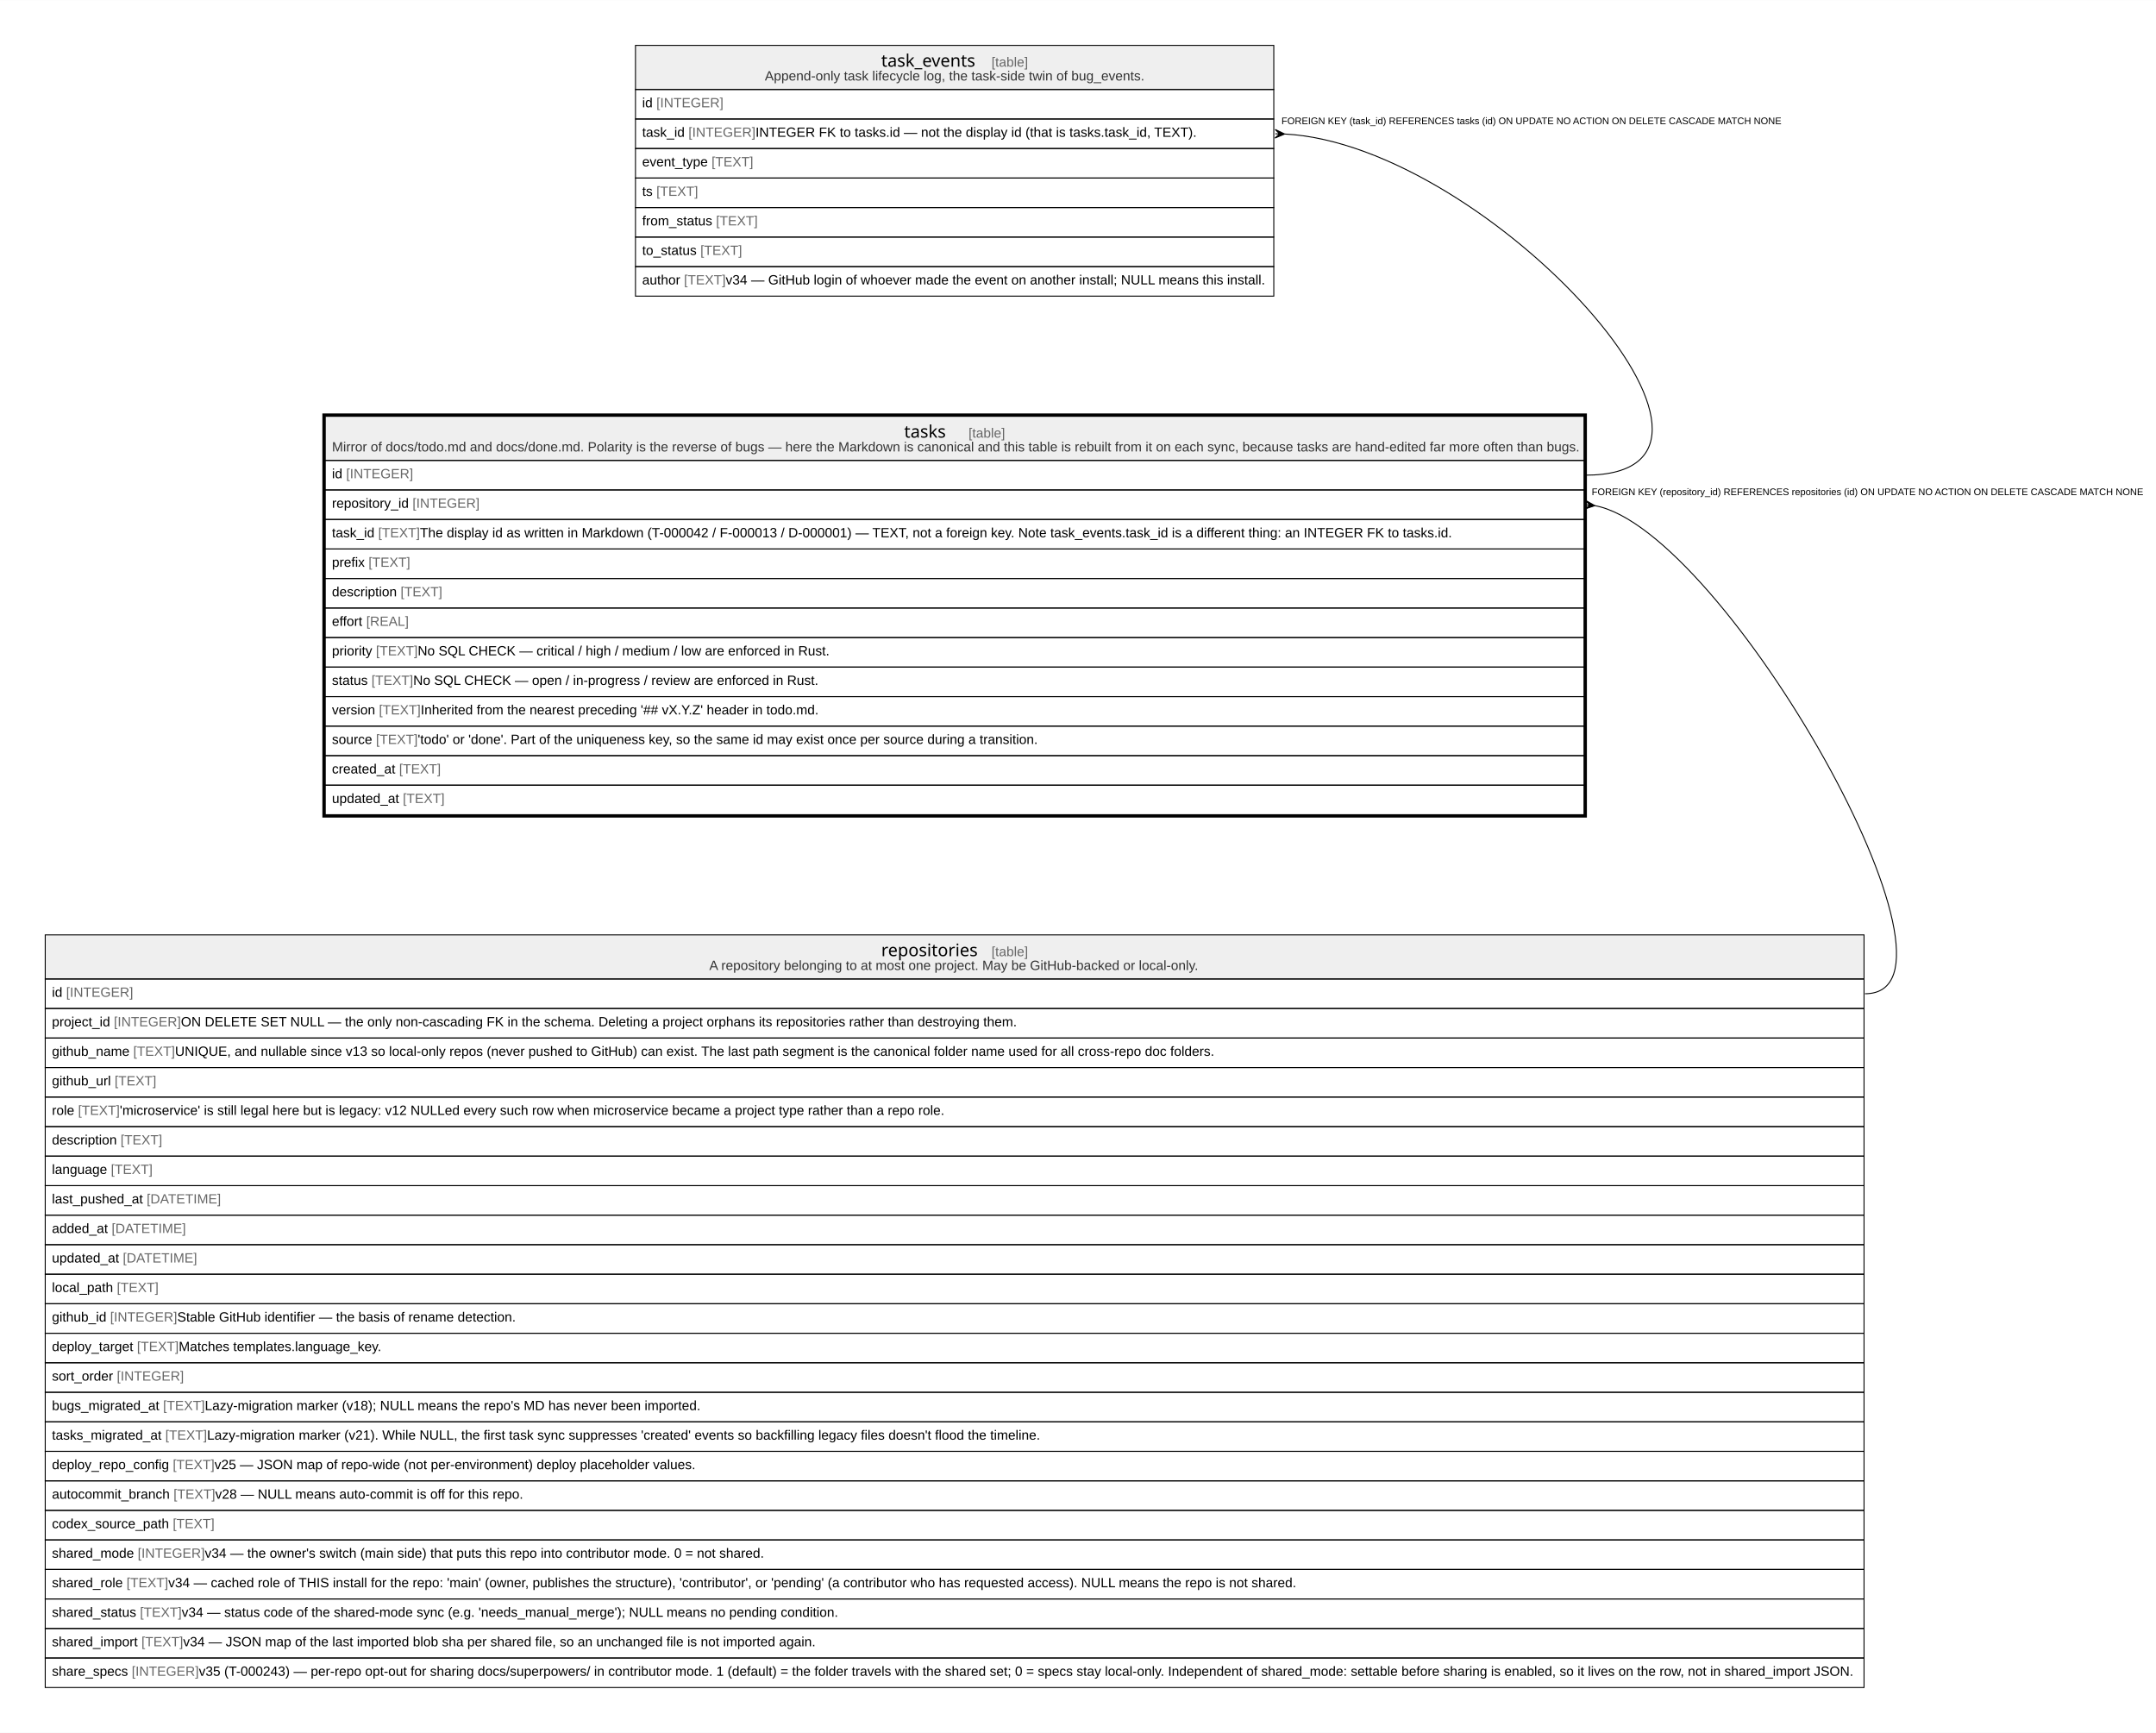
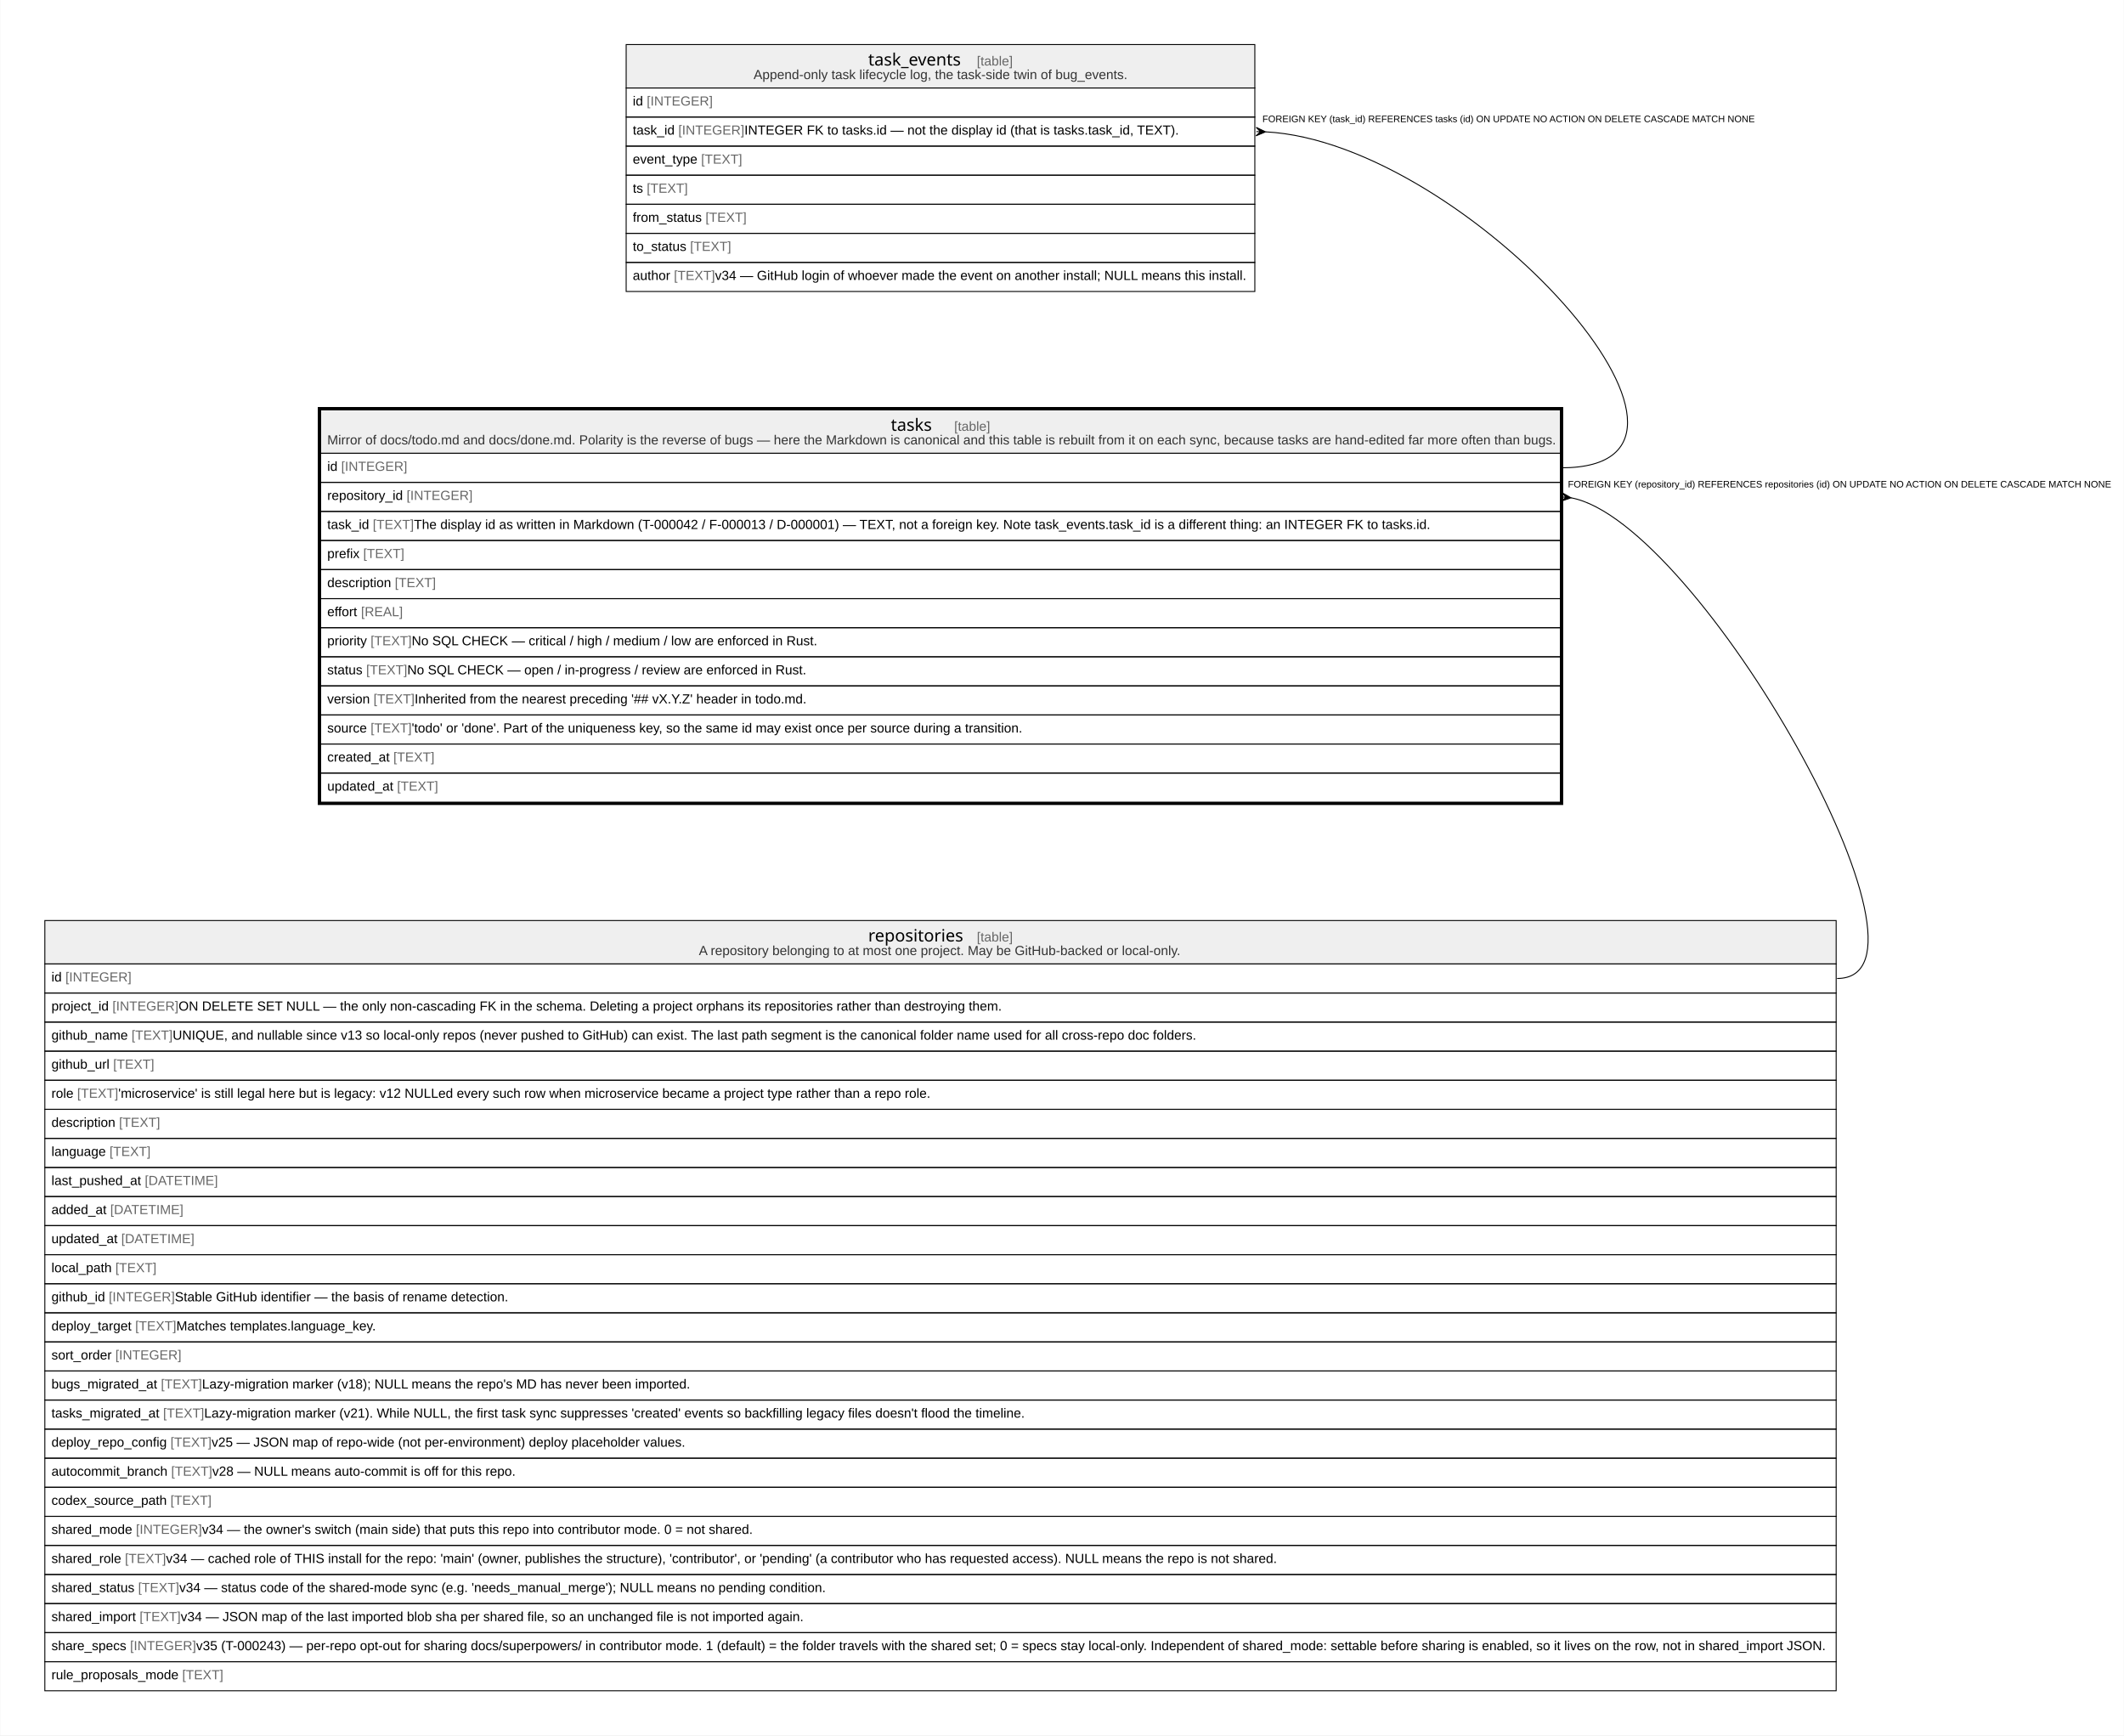
- <svg xmlns="http://www.w3.org/2000/svg" width="2250pt" height="1808pt" viewBox="0.00 0.00 2249.86 1807.60">
-   <g id="graph0" class="graph" transform="scale(1 1) rotate(0) translate(4 1803.6)">
-     <polygon fill="white" stroke="none" points="-4,4 -4,-1803.6 2245.86,-1803.6 2245.86,4 -4,4" />
+ <svg xmlns="http://www.w3.org/2000/svg" width="2250pt" height="1838pt" viewBox="0.00 0.00 2249.86 1838.40">
+   <g id="graph0" class="graph" transform="scale(1 1) rotate(0) translate(4 1834.4)">
+     <polygon fill="white" stroke="none" points="-4,4 -4,-1834.4 2245.86,-1834.4 2245.86,4 -4,4" />
    <g id="node1" class="node">
-       <polygon fill="#efefef" stroke="none" points="335.41,-1323.4 335.41,-1369.4 1648.98,-1369.4 1648.98,-1323.4 335.41,-1323.4" />
-       <polygon fill="none" stroke="black" points="335.41,-1323.4 335.41,-1369.4 1648.98,-1369.4 1648.98,-1323.4 335.41,-1323.4" />
-       <text text-anchor="start" x="939.57" y="-1347.2" font-family="Arial Bold" font-size="18.00">tasks</text>
-       <text text-anchor="start" x="975.57" y="-1347.2" font-family="Arial" font-size="14.00">    </text>
-       <text text-anchor="start" x="1006.69" y="-1347.2" font-family="Arial" font-size="14.00" fill="#666666">[table]</text>
-       <text text-anchor="start" x="342.41" y="-1332.8" font-family="Arial" font-size="14.00" fill="#333333">Mirror of docs/todo.md and docs/done.md. Polarity is the reverse of bugs — here the Markdown is canonical and this table is rebuilt from it on each sync, because tasks are hand-edited far more often than bugs.</text>
+       <polygon fill="#efefef" stroke="none" points="335.41,-1354.2 335.41,-1400.2 1648.98,-1400.2 1648.98,-1354.2 335.41,-1354.2" />
+       <polygon fill="none" stroke="black" points="335.41,-1354.2 335.41,-1400.2 1648.98,-1400.2 1648.98,-1354.2 335.41,-1354.2" />
+       <text text-anchor="start" x="939.57" y="-1378" font-family="Arial Bold" font-size="18.00">tasks</text>
+       <text text-anchor="start" x="975.57" y="-1378" font-family="Arial" font-size="14.00">    </text>
+       <text text-anchor="start" x="1006.69" y="-1378" font-family="Arial" font-size="14.00" fill="#666666">[table]</text>
+       <text text-anchor="start" x="342.41" y="-1363.6" font-family="Arial" font-size="14.00" fill="#333333">Mirror of docs/todo.md and docs/done.md. Polarity is the reverse of bugs — here the Markdown is canonical and this table is rebuilt from it on each sync, because tasks are hand-edited far more often than bugs.</text>
+       <polygon fill="none" stroke="black" points="335.41,-1323.4 335.41,-1354.2 1648.98,-1354.2 1648.98,-1323.4 335.41,-1323.4" />
+       <text text-anchor="start" x="342.41" y="-1335.6" font-family="Arial" font-size="14.00">id </text>
+       <text text-anchor="start" x="357.2" y="-1335.6" font-family="Arial" font-size="14.00" fill="#666666">[INTEGER]</text>
      <polygon fill="none" stroke="black" points="335.41,-1292.6 335.41,-1323.4 1648.98,-1323.4 1648.98,-1292.6 335.41,-1292.6" />
-       <text text-anchor="start" x="342.41" y="-1304.8" font-family="Arial" font-size="14.00">id </text>
-       <text text-anchor="start" x="357.2" y="-1304.8" font-family="Arial" font-size="14.00" fill="#666666">[INTEGER]</text>
+       <text text-anchor="start" x="342.41" y="-1304.8" font-family="Arial" font-size="14.00">repository_id </text>
+       <text text-anchor="start" x="426.45" y="-1304.8" font-family="Arial" font-size="14.00" fill="#666666">[INTEGER]</text>
      <polygon fill="none" stroke="black" points="335.41,-1261.8 335.41,-1292.6 1648.98,-1292.6 1648.98,-1261.8 335.41,-1261.8" />
-       <text text-anchor="start" x="342.41" y="-1274" font-family="Arial" font-size="14.00">repository_id </text>
-       <text text-anchor="start" x="426.45" y="-1274" font-family="Arial" font-size="14.00" fill="#666666">[INTEGER]</text>
+       <text text-anchor="start" x="342.41" y="-1274" font-family="Arial" font-size="14.00">task_id </text>
+       <text text-anchor="start" x="390.66" y="-1274" font-family="Arial" font-size="14.00" fill="#666666">[TEXT]</text>
+       <text text-anchor="start" x="434.22" y="-1274" font-family="Arial" font-size="14.00"> The display id as written in Markdown (T-000042 / F-000013 / D-000001) — TEXT, not a foreign key. Note task_events.task_id is a different thing: an INTEGER FK to tasks.id.</text>
      <polygon fill="none" stroke="black" points="335.41,-1231 335.41,-1261.8 1648.98,-1261.8 1648.98,-1231 335.41,-1231" />
-       <text text-anchor="start" x="342.41" y="-1243.2" font-family="Arial" font-size="14.00">task_id </text>
-       <text text-anchor="start" x="390.66" y="-1243.2" font-family="Arial" font-size="14.00" fill="#666666">[TEXT]</text>
-       <text text-anchor="start" x="434.22" y="-1243.2" font-family="Arial" font-size="14.00"> The display id as written in Markdown (T-000042 / F-000013 / D-000001) — TEXT, not a foreign key. Note task_events.task_id is a different thing: an INTEGER FK to tasks.id.</text>
+       <text text-anchor="start" x="342.41" y="-1243.2" font-family="Arial" font-size="14.00">prefix </text>
+       <text text-anchor="start" x="380.53" y="-1243.2" font-family="Arial" font-size="14.00" fill="#666666">[TEXT]</text>
      <polygon fill="none" stroke="black" points="335.41,-1200.2 335.41,-1231 1648.98,-1231 1648.98,-1200.2 335.41,-1200.2" />
-       <text text-anchor="start" x="342.41" y="-1212.4" font-family="Arial" font-size="14.00">prefix </text>
-       <text text-anchor="start" x="380.53" y="-1212.4" font-family="Arial" font-size="14.00" fill="#666666">[TEXT]</text>
+       <text text-anchor="start" x="342.41" y="-1212.4" font-family="Arial" font-size="14.00">description </text>
+       <text text-anchor="start" x="414" y="-1212.4" font-family="Arial" font-size="14.00" fill="#666666">[TEXT]</text>
      <polygon fill="none" stroke="black" points="335.41,-1169.4 335.41,-1200.2 1648.98,-1200.2 1648.98,-1169.4 335.41,-1169.4" />
-       <text text-anchor="start" x="342.41" y="-1181.6" font-family="Arial" font-size="14.00">description </text>
-       <text text-anchor="start" x="414" y="-1181.6" font-family="Arial" font-size="14.00" fill="#666666">[TEXT]</text>
+       <text text-anchor="start" x="342.41" y="-1181.6" font-family="Arial" font-size="14.00">effort </text>
+       <text text-anchor="start" x="378.2" y="-1181.6" font-family="Arial" font-size="14.00" fill="#666666">[REAL]</text>
      <polygon fill="none" stroke="black" points="335.41,-1138.6 335.41,-1169.4 1648.98,-1169.4 1648.98,-1138.6 335.41,-1138.6" />
-       <text text-anchor="start" x="342.41" y="-1150.8" font-family="Arial" font-size="14.00">effort </text>
-       <text text-anchor="start" x="378.2" y="-1150.8" font-family="Arial" font-size="14.00" fill="#666666">[REAL]</text>
+       <text text-anchor="start" x="342.41" y="-1150.8" font-family="Arial" font-size="14.00">priority </text>
+       <text text-anchor="start" x="388.31" y="-1150.8" font-family="Arial" font-size="14.00" fill="#666666">[TEXT]</text>
+       <text text-anchor="start" x="431.86" y="-1150.8" font-family="Arial" font-size="14.00"> No SQL CHECK — critical / high / medium / low are enforced in Rust.</text>
      <polygon fill="none" stroke="black" points="335.41,-1107.8 335.41,-1138.6 1648.98,-1138.6 1648.98,-1107.8 335.41,-1107.8" />
-       <text text-anchor="start" x="342.41" y="-1120" font-family="Arial" font-size="14.00">priority </text>
-       <text text-anchor="start" x="388.31" y="-1120" font-family="Arial" font-size="14.00" fill="#666666">[TEXT]</text>
-       <text text-anchor="start" x="431.86" y="-1120" font-family="Arial" font-size="14.00"> No SQL CHECK — critical / high / medium / low are enforced in Rust.</text>
+       <text text-anchor="start" x="342.41" y="-1120" font-family="Arial" font-size="14.00">status </text>
+       <text text-anchor="start" x="383.65" y="-1120" font-family="Arial" font-size="14.00" fill="#666666">[TEXT]</text>
+       <text text-anchor="start" x="427.21" y="-1120" font-family="Arial" font-size="14.00"> No SQL CHECK — open / in-progress / review are enforced in Rust.</text>
      <polygon fill="none" stroke="black" points="335.41,-1077 335.41,-1107.8 1648.98,-1107.8 1648.98,-1077 335.41,-1077" />
-       <text text-anchor="start" x="342.41" y="-1089.2" font-family="Arial" font-size="14.00">status </text>
-       <text text-anchor="start" x="383.65" y="-1089.2" font-family="Arial" font-size="14.00" fill="#666666">[TEXT]</text>
-       <text text-anchor="start" x="427.21" y="-1089.2" font-family="Arial" font-size="14.00"> No SQL CHECK — open / in-progress / review are enforced in Rust.</text>
+       <text text-anchor="start" x="342.41" y="-1089.2" font-family="Arial" font-size="14.00">version </text>
+       <text text-anchor="start" x="391.43" y="-1089.2" font-family="Arial" font-size="14.00" fill="#666666">[TEXT]</text>
+       <text text-anchor="start" x="434.99" y="-1089.2" font-family="Arial" font-size="14.00"> Inherited from the nearest preceding '## vX.Y.Z' header in todo.md.</text>
      <polygon fill="none" stroke="black" points="335.41,-1046.2 335.41,-1077 1648.98,-1077 1648.98,-1046.2 335.41,-1046.2" />
-       <text text-anchor="start" x="342.41" y="-1058.4" font-family="Arial" font-size="14.00">version </text>
-       <text text-anchor="start" x="391.43" y="-1058.4" font-family="Arial" font-size="14.00" fill="#666666">[TEXT]</text>
-       <text text-anchor="start" x="434.99" y="-1058.4" font-family="Arial" font-size="14.00"> Inherited from the nearest preceding '## vX.Y.Z' header in todo.md.</text>
+       <text text-anchor="start" x="342.41" y="-1058.4" font-family="Arial" font-size="14.00">source </text>
+       <text text-anchor="start" x="388.32" y="-1058.4" font-family="Arial" font-size="14.00" fill="#666666">[TEXT]</text>
+       <text text-anchor="start" x="431.88" y="-1058.4" font-family="Arial" font-size="14.00"> 'todo' or 'done'. Part of the uniqueness key, so the same id may exist once per source during a transition.</text>
      <polygon fill="none" stroke="black" points="335.41,-1015.4 335.41,-1046.2 1648.98,-1046.2 1648.98,-1015.4 335.41,-1015.4" />
-       <text text-anchor="start" x="342.41" y="-1027.6" font-family="Arial" font-size="14.00">source </text>
-       <text text-anchor="start" x="388.32" y="-1027.6" font-family="Arial" font-size="14.00" fill="#666666">[TEXT]</text>
-       <text text-anchor="start" x="431.88" y="-1027.6" font-family="Arial" font-size="14.00"> 'todo' or 'done'. Part of the uniqueness key, so the same id may exist once per source during a transition.</text>
+       <text text-anchor="start" x="342.41" y="-1027.6" font-family="Arial" font-size="14.00">created_at </text>
+       <text text-anchor="start" x="412.46" y="-1027.6" font-family="Arial" font-size="14.00" fill="#666666">[TEXT]</text>
      <polygon fill="none" stroke="black" points="335.41,-984.6 335.41,-1015.4 1648.98,-1015.4 1648.98,-984.6 335.41,-984.6" />
-       <text text-anchor="start" x="342.41" y="-996.8" font-family="Arial" font-size="14.00">created_at </text>
-       <text text-anchor="start" x="412.46" y="-996.8" font-family="Arial" font-size="14.00" fill="#666666">[TEXT]</text>
-       <polygon fill="none" stroke="black" points="335.41,-953.8 335.41,-984.6 1648.98,-984.6 1648.98,-953.8 335.41,-953.8" />
-       <text text-anchor="start" x="342.41" y="-966" font-family="Arial" font-size="14.00">updated_at </text>
-       <text text-anchor="start" x="416.37" y="-966" font-family="Arial" font-size="14.00" fill="#666666">[TEXT]</text>
-       <polygon fill="none" stroke="black" stroke-width="3" points="333.91,-952.3 333.91,-1370.9 1650.48,-1370.9 1650.48,-952.3 333.91,-952.3" />
+       <text text-anchor="start" x="342.41" y="-996.8" font-family="Arial" font-size="14.00">updated_at </text>
+       <text text-anchor="start" x="416.37" y="-996.8" font-family="Arial" font-size="14.00" fill="#666666">[TEXT]</text>
+       <polygon fill="none" stroke="black" stroke-width="3" points="333.91,-983.1 333.91,-1401.7 1650.48,-1401.7 1650.48,-983.1 333.91,-983.1" />
    </g>
    <g id="node3" class="node">
-       <polygon fill="#efefef" stroke="none" points="43.2,-782.4 43.2,-828.4 1941.19,-828.4 1941.19,-782.4 43.2,-782.4" />
-       <polygon fill="none" stroke="black" points="43.2,-782.4 43.2,-828.4 1941.19,-828.4 1941.19,-782.4 43.2,-782.4" />
-       <text text-anchor="start" x="915.58" y="-806.2" font-family="Arial Bold" font-size="18.00">repositories</text>
-       <text text-anchor="start" x="999.56" y="-806.2" font-family="Arial" font-size="14.00">    </text>
-       <text text-anchor="start" x="1030.68" y="-806.2" font-family="Arial" font-size="14.00" fill="#666666">[table]</text>
-       <text text-anchor="start" x="736.18" y="-791.8" font-family="Arial" font-size="14.00" fill="#333333">A repository belonging to at most one project. May be GitHub-backed or local-only.</text>
+       <polygon fill="#efefef" stroke="none" points="43.2,-813.2 43.2,-859.2 1941.19,-859.2 1941.19,-813.2 43.2,-813.2" />
+       <polygon fill="none" stroke="black" points="43.2,-813.2 43.2,-859.2 1941.19,-859.2 1941.19,-813.2 43.2,-813.2" />
+       <text text-anchor="start" x="915.58" y="-837" font-family="Arial Bold" font-size="18.00">repositories</text>
+       <text text-anchor="start" x="999.56" y="-837" font-family="Arial" font-size="14.00">    </text>
+       <text text-anchor="start" x="1030.68" y="-837" font-family="Arial" font-size="14.00" fill="#666666">[table]</text>
+       <text text-anchor="start" x="736.18" y="-822.6" font-family="Arial" font-size="14.00" fill="#333333">A repository belonging to at most one project. May be GitHub-backed or local-only.</text>
+       <polygon fill="none" stroke="black" points="43.2,-782.4 43.2,-813.2 1941.19,-813.2 1941.19,-782.4 43.2,-782.4" />
+       <text text-anchor="start" x="50.2" y="-794.6" font-family="Arial" font-size="14.00">id </text>
+       <text text-anchor="start" x="64.99" y="-794.6" font-family="Arial" font-size="14.00" fill="#666666">[INTEGER]</text>
      <polygon fill="none" stroke="black" points="43.2,-751.6 43.2,-782.4 1941.19,-782.4 1941.19,-751.6 43.2,-751.6" />
-       <text text-anchor="start" x="50.2" y="-763.8" font-family="Arial" font-size="14.00">id </text>
-       <text text-anchor="start" x="64.99" y="-763.8" font-family="Arial" font-size="14.00" fill="#666666">[INTEGER]</text>
+       <text text-anchor="start" x="50.2" y="-763.8" font-family="Arial" font-size="14.00">project_id </text>
+       <text text-anchor="start" x="114.79" y="-763.8" font-family="Arial" font-size="14.00" fill="#666666">[INTEGER]</text>
+       <text text-anchor="start" x="184.8" y="-763.8" font-family="Arial" font-size="14.00"> ON DELETE SET NULL — the only non-cascading FK in the schema. Deleting a project orphans its repositories rather than destroying them.</text>
      <polygon fill="none" stroke="black" points="43.2,-720.8 43.2,-751.6 1941.19,-751.6 1941.19,-720.8 43.2,-720.8" />
-       <text text-anchor="start" x="50.2" y="-733" font-family="Arial" font-size="14.00">project_id </text>
-       <text text-anchor="start" x="114.79" y="-733" font-family="Arial" font-size="14.00" fill="#666666">[INTEGER]</text>
-       <text text-anchor="start" x="184.8" y="-733" font-family="Arial" font-size="14.00"> ON DELETE SET NULL — the only non-cascading FK in the schema. Deleting a project orphans its repositories rather than destroying them.</text>
+       <text text-anchor="start" x="50.2" y="-733" font-family="Arial" font-size="14.00">github_name </text>
+       <text text-anchor="start" x="135.04" y="-733" font-family="Arial" font-size="14.00" fill="#666666">[TEXT]</text>
+       <text text-anchor="start" x="178.6" y="-733" font-family="Arial" font-size="14.00"> UNIQUE, and nullable since v13 so local-only repos (never pushed to GitHub) can exist. The last path segment is the canonical folder name used for all cross-repo doc folders.</text>
      <polygon fill="none" stroke="black" points="43.2,-690 43.2,-720.8 1941.19,-720.8 1941.19,-690 43.2,-690" />
-       <text text-anchor="start" x="50.2" y="-702.2" font-family="Arial" font-size="14.00">github_name </text>
-       <text text-anchor="start" x="135.04" y="-702.2" font-family="Arial" font-size="14.00" fill="#666666">[TEXT]</text>
-       <text text-anchor="start" x="178.6" y="-702.2" font-family="Arial" font-size="14.00"> UNIQUE, and nullable since v13 so local-only repos (never pushed to GitHub) can exist. The last path segment is the canonical folder name used for all cross-repo doc folders.</text>
+       <text text-anchor="start" x="50.2" y="-702.2" font-family="Arial" font-size="14.00">github_url </text>
+       <text text-anchor="start" x="115.58" y="-702.2" font-family="Arial" font-size="14.00" fill="#666666">[TEXT]</text>
      <polygon fill="none" stroke="black" points="43.2,-659.2 43.2,-690 1941.19,-690 1941.19,-659.2 43.2,-659.2" />
-       <text text-anchor="start" x="50.2" y="-671.4" font-family="Arial" font-size="14.00">github_url </text>
-       <text text-anchor="start" x="115.58" y="-671.4" font-family="Arial" font-size="14.00" fill="#666666">[TEXT]</text>
+       <text text-anchor="start" x="50.2" y="-671.4" font-family="Arial" font-size="14.00">role </text>
+       <text text-anchor="start" x="77.43" y="-671.4" font-family="Arial" font-size="14.00" fill="#666666">[TEXT]</text>
+       <text text-anchor="start" x="120.99" y="-671.4" font-family="Arial" font-size="14.00"> 'microservice' is still legal here but is legacy: v12 NULLed every such row when microservice became a project type rather than a repo role.</text>
      <polygon fill="none" stroke="black" points="43.2,-628.4 43.2,-659.2 1941.19,-659.2 1941.19,-628.4 43.2,-628.4" />
-       <text text-anchor="start" x="50.2" y="-640.6" font-family="Arial" font-size="14.00">role </text>
-       <text text-anchor="start" x="77.43" y="-640.6" font-family="Arial" font-size="14.00" fill="#666666">[TEXT]</text>
-       <text text-anchor="start" x="120.99" y="-640.6" font-family="Arial" font-size="14.00"> 'microservice' is still legal here but is legacy: v12 NULLed every such row when microservice became a project type rather than a repo role.</text>
+       <text text-anchor="start" x="50.2" y="-640.6" font-family="Arial" font-size="14.00">description </text>
+       <text text-anchor="start" x="121.79" y="-640.6" font-family="Arial" font-size="14.00" fill="#666666">[TEXT]</text>
      <polygon fill="none" stroke="black" points="43.2,-597.6 43.2,-628.4 1941.19,-628.4 1941.19,-597.6 43.2,-597.6" />
-       <text text-anchor="start" x="50.2" y="-609.8" font-family="Arial" font-size="14.00">description </text>
-       <text text-anchor="start" x="121.79" y="-609.8" font-family="Arial" font-size="14.00" fill="#666666">[TEXT]</text>
+       <text text-anchor="start" x="50.2" y="-609.8" font-family="Arial" font-size="14.00">language </text>
+       <text text-anchor="start" x="111.7" y="-609.8" font-family="Arial" font-size="14.00" fill="#666666">[TEXT]</text>
      <polygon fill="none" stroke="black" points="43.2,-566.8 43.2,-597.6 1941.19,-597.6 1941.19,-566.8 43.2,-566.8" />
-       <text text-anchor="start" x="50.2" y="-579" font-family="Arial" font-size="14.00">language </text>
-       <text text-anchor="start" x="111.7" y="-579" font-family="Arial" font-size="14.00" fill="#666666">[TEXT]</text>
+       <text text-anchor="start" x="50.2" y="-579" font-family="Arial" font-size="14.00">last_pushed_at </text>
+       <text text-anchor="start" x="149.05" y="-579" font-family="Arial" font-size="14.00" fill="#666666">[DATETIME]</text>
      <polygon fill="none" stroke="black" points="43.2,-536 43.2,-566.8 1941.19,-566.8 1941.19,-536 43.2,-536" />
-       <text text-anchor="start" x="50.2" y="-548.2" font-family="Arial" font-size="14.00">last_pushed_at </text>
-       <text text-anchor="start" x="149.05" y="-548.2" font-family="Arial" font-size="14.00" fill="#666666">[DATETIME]</text>
+       <text text-anchor="start" x="50.2" y="-548.2" font-family="Arial" font-size="14.00">added_at </text>
+       <text text-anchor="start" x="112.48" y="-548.2" font-family="Arial" font-size="14.00" fill="#666666">[DATETIME]</text>
      <polygon fill="none" stroke="black" points="43.2,-505.2 43.2,-536 1941.19,-536 1941.19,-505.2 43.2,-505.2" />
-       <text text-anchor="start" x="50.2" y="-517.4" font-family="Arial" font-size="14.00">added_at </text>
-       <text text-anchor="start" x="112.48" y="-517.4" font-family="Arial" font-size="14.00" fill="#666666">[DATETIME]</text>
+       <text text-anchor="start" x="50.2" y="-517.4" font-family="Arial" font-size="14.00">updated_at </text>
+       <text text-anchor="start" x="124.16" y="-517.4" font-family="Arial" font-size="14.00" fill="#666666">[DATETIME]</text>
      <polygon fill="none" stroke="black" points="43.2,-474.4 43.2,-505.2 1941.19,-505.2 1941.19,-474.4 43.2,-474.4" />
-       <text text-anchor="start" x="50.2" y="-486.6" font-family="Arial" font-size="14.00">updated_at </text>
-       <text text-anchor="start" x="124.16" y="-486.6" font-family="Arial" font-size="14.00" fill="#666666">[DATETIME]</text>
+       <text text-anchor="start" x="50.2" y="-486.6" font-family="Arial" font-size="14.00">local_path </text>
+       <text text-anchor="start" x="117.92" y="-486.6" font-family="Arial" font-size="14.00" fill="#666666">[TEXT]</text>
      <polygon fill="none" stroke="black" points="43.2,-443.6 43.2,-474.4 1941.19,-474.4 1941.19,-443.6 43.2,-443.6" />
-       <text text-anchor="start" x="50.2" y="-455.8" font-family="Arial" font-size="14.00">local_path </text>
-       <text text-anchor="start" x="117.92" y="-455.8" font-family="Arial" font-size="14.00" fill="#666666">[TEXT]</text>
+       <text text-anchor="start" x="50.2" y="-455.8" font-family="Arial" font-size="14.00">github_id </text>
+       <text text-anchor="start" x="110.92" y="-455.8" font-family="Arial" font-size="14.00" fill="#666666">[INTEGER]</text>
+       <text text-anchor="start" x="180.92" y="-455.8" font-family="Arial" font-size="14.00"> Stable GitHub identifier — the basis of rename detection.</text>
      <polygon fill="none" stroke="black" points="43.2,-412.8 43.2,-443.6 1941.19,-443.6 1941.19,-412.8 43.2,-412.8" />
-       <text text-anchor="start" x="50.2" y="-425" font-family="Arial" font-size="14.00">github_id </text>
-       <text text-anchor="start" x="110.92" y="-425" font-family="Arial" font-size="14.00" fill="#666666">[INTEGER]</text>
-       <text text-anchor="start" x="180.92" y="-425" font-family="Arial" font-size="14.00"> Stable GitHub identifier — the basis of rename detection.</text>
+       <text text-anchor="start" x="50.2" y="-425" font-family="Arial" font-size="14.00">deploy_target </text>
+       <text text-anchor="start" x="138.93" y="-425" font-family="Arial" font-size="14.00" fill="#666666">[TEXT]</text>
+       <text text-anchor="start" x="182.49" y="-425" font-family="Arial" font-size="14.00"> Matches templates.language_key.</text>
      <polygon fill="none" stroke="black" points="43.2,-382 43.2,-412.8 1941.19,-412.8 1941.19,-382 43.2,-382" />
-       <text text-anchor="start" x="50.2" y="-394.2" font-family="Arial" font-size="14.00">deploy_target </text>
-       <text text-anchor="start" x="138.93" y="-394.2" font-family="Arial" font-size="14.00" fill="#666666">[TEXT]</text>
-       <text text-anchor="start" x="182.49" y="-394.2" font-family="Arial" font-size="14.00"> Matches templates.language_key.</text>
+       <text text-anchor="start" x="50.2" y="-394.2" font-family="Arial" font-size="14.00">sort_order </text>
+       <text text-anchor="start" x="117.9" y="-394.2" font-family="Arial" font-size="14.00" fill="#666666">[INTEGER]</text>
      <polygon fill="none" stroke="black" points="43.2,-351.2 43.2,-382 1941.19,-382 1941.19,-351.2 43.2,-351.2" />
-       <text text-anchor="start" x="50.2" y="-363.4" font-family="Arial" font-size="14.00">sort_order </text>
-       <text text-anchor="start" x="117.9" y="-363.4" font-family="Arial" font-size="14.00" fill="#666666">[INTEGER]</text>
+       <text text-anchor="start" x="50.2" y="-363.4" font-family="Arial" font-size="14.00">bugs_migrated_at </text>
+       <text text-anchor="start" x="166.16" y="-363.4" font-family="Arial" font-size="14.00" fill="#666666">[TEXT]</text>
+       <text text-anchor="start" x="209.72" y="-363.4" font-family="Arial" font-size="14.00"> Lazy-migration marker (v18); NULL means the repo's MD has never been imported.</text>
      <polygon fill="none" stroke="black" points="43.2,-320.4 43.2,-351.2 1941.19,-351.2 1941.19,-320.4 43.2,-320.4" />
-       <text text-anchor="start" x="50.2" y="-332.6" font-family="Arial" font-size="14.00">bugs_migrated_at </text>
-       <text text-anchor="start" x="166.16" y="-332.6" font-family="Arial" font-size="14.00" fill="#666666">[TEXT]</text>
-       <text text-anchor="start" x="209.72" y="-332.6" font-family="Arial" font-size="14.00"> Lazy-migration marker (v18); NULL means the repo's MD has never been imported.</text>
+       <text text-anchor="start" x="50.2" y="-332.6" font-family="Arial" font-size="14.00">tasks_migrated_at </text>
+       <text text-anchor="start" x="168.48" y="-332.6" font-family="Arial" font-size="14.00" fill="#666666">[TEXT]</text>
+       <text text-anchor="start" x="212.04" y="-332.6" font-family="Arial" font-size="14.00"> Lazy-migration marker (v21). While NULL, the first task sync suppresses 'created' events so backfilling legacy files doesn't flood the timeline.</text>
      <polygon fill="none" stroke="black" points="43.2,-289.6 43.2,-320.4 1941.19,-320.4 1941.19,-289.6 43.2,-289.6" />
-       <text text-anchor="start" x="50.2" y="-301.8" font-family="Arial" font-size="14.00">tasks_migrated_at </text>
-       <text text-anchor="start" x="168.48" y="-301.8" font-family="Arial" font-size="14.00" fill="#666666">[TEXT]</text>
-       <text text-anchor="start" x="212.04" y="-301.8" font-family="Arial" font-size="14.00"> Lazy-migration marker (v21). While NULL, the first task sync suppresses 'created' events so backfilling legacy files doesn't flood the timeline.</text>
+       <text text-anchor="start" x="50.2" y="-301.8" font-family="Arial" font-size="14.00">deploy_repo_config </text>
+       <text text-anchor="start" x="176.3" y="-301.8" font-family="Arial" font-size="14.00" fill="#666666">[TEXT]</text>
+       <text text-anchor="start" x="219.85" y="-301.8" font-family="Arial" font-size="14.00"> v25 — JSON map of repo-wide (not per-environment) deploy placeholder values.</text>
      <polygon fill="none" stroke="black" points="43.2,-258.8 43.2,-289.6 1941.19,-289.6 1941.19,-258.8 43.2,-258.8" />
-       <text text-anchor="start" x="50.2" y="-271" font-family="Arial" font-size="14.00">deploy_repo_config </text>
-       <text text-anchor="start" x="176.3" y="-271" font-family="Arial" font-size="14.00" fill="#666666">[TEXT]</text>
-       <text text-anchor="start" x="219.85" y="-271" font-family="Arial" font-size="14.00"> v25 — JSON map of repo-wide (not per-environment) deploy placeholder values.</text>
+       <text text-anchor="start" x="50.2" y="-271" font-family="Arial" font-size="14.00">autocommit_branch </text>
+       <text text-anchor="start" x="177.04" y="-271" font-family="Arial" font-size="14.00" fill="#666666">[TEXT]</text>
+       <text text-anchor="start" x="220.6" y="-271" font-family="Arial" font-size="14.00"> v28 — NULL means auto-commit is off for this repo.</text>
      <polygon fill="none" stroke="black" points="43.2,-228 43.2,-258.8 1941.19,-258.8 1941.19,-228 43.2,-228" />
-       <text text-anchor="start" x="50.2" y="-240.2" font-family="Arial" font-size="14.00">autocommit_branch </text>
-       <text text-anchor="start" x="177.04" y="-240.2" font-family="Arial" font-size="14.00" fill="#666666">[TEXT]</text>
-       <text text-anchor="start" x="220.6" y="-240.2" font-family="Arial" font-size="14.00"> v28 — NULL means auto-commit is off for this repo.</text>
+       <text text-anchor="start" x="50.2" y="-240.2" font-family="Arial" font-size="14.00">codex_source_path </text>
+       <text text-anchor="start" x="176.29" y="-240.2" font-family="Arial" font-size="14.00" fill="#666666">[TEXT]</text>
      <polygon fill="none" stroke="black" points="43.2,-197.2 43.2,-228 1941.19,-228 1941.19,-197.2 43.2,-197.2" />
-       <text text-anchor="start" x="50.2" y="-209.4" font-family="Arial" font-size="14.00">codex_source_path </text>
-       <text text-anchor="start" x="176.29" y="-209.4" font-family="Arial" font-size="14.00" fill="#666666">[TEXT]</text>
+       <text text-anchor="start" x="50.2" y="-209.4" font-family="Arial" font-size="14.00">shared_mode </text>
+       <text text-anchor="start" x="139.7" y="-209.4" font-family="Arial" font-size="14.00" fill="#666666">[INTEGER]</text>
+       <text text-anchor="start" x="209.71" y="-209.4" font-family="Arial" font-size="14.00"> v34 — the owner's switch (main side) that puts this repo into contributor mode. 0 = not shared.</text>
      <polygon fill="none" stroke="black" points="43.2,-166.4 43.2,-197.2 1941.19,-197.2 1941.19,-166.4 43.2,-166.4" />
-       <text text-anchor="start" x="50.2" y="-178.6" font-family="Arial" font-size="14.00">shared_mode </text>
-       <text text-anchor="start" x="139.7" y="-178.6" font-family="Arial" font-size="14.00" fill="#666666">[INTEGER]</text>
-       <text text-anchor="start" x="209.71" y="-178.6" font-family="Arial" font-size="14.00"> v34 — the owner's switch (main side) that puts this repo into contributor mode. 0 = not shared.</text>
+       <text text-anchor="start" x="50.2" y="-178.6" font-family="Arial" font-size="14.00">shared_role </text>
+       <text text-anchor="start" x="128.03" y="-178.6" font-family="Arial" font-size="14.00" fill="#666666">[TEXT]</text>
+       <text text-anchor="start" x="171.59" y="-178.6" font-family="Arial" font-size="14.00"> v34 — cached role of THIS install for the repo: 'main' (owner, publishes the structure), 'contributor', or 'pending' (a contributor who has requested access). NULL means the repo is not shared.</text>
      <polygon fill="none" stroke="black" points="43.2,-135.6 43.2,-166.4 1941.19,-166.4 1941.19,-135.6 43.2,-135.6" />
-       <text text-anchor="start" x="50.2" y="-147.8" font-family="Arial" font-size="14.00">shared_role </text>
-       <text text-anchor="start" x="128.03" y="-147.8" font-family="Arial" font-size="14.00" fill="#666666">[TEXT]</text>
-       <text text-anchor="start" x="171.59" y="-147.8" font-family="Arial" font-size="14.00"> v34 — cached role of THIS install for the repo: 'main' (owner, publishes the structure), 'contributor', or 'pending' (a contributor who has requested access). NULL means the repo is not shared.</text>
+       <text text-anchor="start" x="50.2" y="-147.8" font-family="Arial" font-size="14.00">shared_status </text>
+       <text text-anchor="start" x="142.03" y="-147.8" font-family="Arial" font-size="14.00" fill="#666666">[TEXT]</text>
+       <text text-anchor="start" x="185.59" y="-147.8" font-family="Arial" font-size="14.00"> v34 — status code of the shared-mode sync (e.g. 'needs_manual_merge'); NULL means no pending condition.</text>
      <polygon fill="none" stroke="black" points="43.2,-104.8 43.2,-135.6 1941.19,-135.6 1941.19,-104.8 43.2,-104.8" />
-       <text text-anchor="start" x="50.2" y="-117" font-family="Arial" font-size="14.00">shared_status </text>
-       <text text-anchor="start" x="142.03" y="-117" font-family="Arial" font-size="14.00" fill="#666666">[TEXT]</text>
-       <text text-anchor="start" x="185.59" y="-117" font-family="Arial" font-size="14.00"> v34 — status code of the shared-mode sync (e.g. 'needs_manual_merge'); NULL means no pending condition.</text>
+       <text text-anchor="start" x="50.2" y="-117" font-family="Arial" font-size="14.00">shared_import </text>
+       <text text-anchor="start" x="143.58" y="-117" font-family="Arial" font-size="14.00" fill="#666666">[TEXT]</text>
+       <text text-anchor="start" x="187.14" y="-117" font-family="Arial" font-size="14.00"> v34 — JSON map of the last imported blob sha per shared file, so an unchanged file is not imported again.</text>
      <polygon fill="none" stroke="black" points="43.2,-74 43.2,-104.8 1941.19,-104.8 1941.19,-74 43.2,-74" />
-       <text text-anchor="start" x="50.2" y="-86.2" font-family="Arial" font-size="14.00">shared_import </text>
-       <text text-anchor="start" x="143.58" y="-86.2" font-family="Arial" font-size="14.00" fill="#666666">[TEXT]</text>
-       <text text-anchor="start" x="187.14" y="-86.2" font-family="Arial" font-size="14.00"> v34 — JSON map of the last imported blob sha per shared file, so an unchanged file is not imported again.</text>
+       <text text-anchor="start" x="50.2" y="-86.2" font-family="Arial" font-size="14.00">share_specs </text>
+       <text text-anchor="start" x="133.47" y="-86.2" font-family="Arial" font-size="14.00" fill="#666666">[INTEGER]</text>
+       <text text-anchor="start" x="203.48" y="-86.2" font-family="Arial" font-size="14.00"> v35 (T-000243) — per-repo opt-out for sharing docs/superpowers/ in contributor mode. 1 (default) = the folder travels with the shared set; 0 = specs stay local-only. Independent of shared_mode: settable before sharing is enabled, so it lives on the row, not in shared_import JSON.</text>
      <polygon fill="none" stroke="black" points="43.2,-43.2 43.2,-74 1941.19,-74 1941.19,-43.2 43.2,-43.2" />
-       <text text-anchor="start" x="50.2" y="-55.4" font-family="Arial" font-size="14.00">share_specs </text>
-       <text text-anchor="start" x="133.47" y="-55.4" font-family="Arial" font-size="14.00" fill="#666666">[INTEGER]</text>
-       <text text-anchor="start" x="203.48" y="-55.4" font-family="Arial" font-size="14.00"> v35 (T-000243) — per-repo opt-out for sharing docs/superpowers/ in contributor mode. 1 (default) = the folder travels with the shared set; 0 = specs stay local-only. Independent of shared_mode: settable before sharing is enabled, so it lives on the row, not in shared_import JSON.</text>
+       <text text-anchor="start" x="50.2" y="-55.4" font-family="Arial" font-size="14.00">rule_proposals_mode </text>
+       <text text-anchor="start" x="188.73" y="-55.4" font-family="Arial" font-size="14.00" fill="#666666">[TEXT]</text>
    </g>
    <g id="edge2" class="edge">
-       <path fill="none" stroke="black" d="M1660.24,-1276.23C1795.2,-1251.62 2069.53,-767 1942.19,-767" />
-       <polygon fill="black" stroke="black" points="1660.27,-1276.23 1649.89,-1272.69 1654.96,-1276.73 1650.65,-1277.14 1650.65,-1277.14 1650.65,-1277.14 1654.96,-1276.73 1650.74,-1281.65 1660.27,-1276.23" />
-       <text text-anchor="start" x="1656.98" y="-1287.2" font-family="Arial" font-size="10.00">FOREIGN KEY (repository_id) REFERENCES repositories (id) ON UPDATE NO ACTION ON DELETE CASCADE MATCH NONE</text>
+       <path fill="none" stroke="black" d="M1660.24,-1307.03C1795.2,-1282.42 2069.53,-797.8 1942.19,-797.8" />
+       <polygon fill="black" stroke="black" points="1660.27,-1307.03 1649.89,-1303.49 1654.96,-1307.53 1650.65,-1307.94 1650.65,-1307.94 1650.65,-1307.94 1654.96,-1307.53 1650.74,-1312.45 1660.27,-1307.03" />
+       <text text-anchor="start" x="1656.98" y="-1318" font-family="Arial" font-size="10.00">FOREIGN KEY (repository_id) REFERENCES repositories (id) ON UPDATE NO ACTION ON DELETE CASCADE MATCH NONE</text>
    </g>
    <g id="node2" class="node">
-       <polygon fill="#efefef" stroke="none" points="659.14,-1710.4 659.14,-1756.4 1325.25,-1756.4 1325.25,-1710.4 659.14,-1710.4" />
-       <polygon fill="none" stroke="black" points="659.14,-1710.4 659.14,-1756.4 1325.25,-1756.4 1325.25,-1710.4 659.14,-1710.4" />
-       <text text-anchor="start" x="915.58" y="-1734.2" font-family="Arial Bold" font-size="18.00">task_events</text>
-       <text text-anchor="start" x="999.56" y="-1734.2" font-family="Arial" font-size="14.00">    </text>
-       <text text-anchor="start" x="1030.68" y="-1734.2" font-family="Arial" font-size="14.00" fill="#666666">[table]</text>
-       <text text-anchor="start" x="794.14" y="-1719.8" font-family="Arial" font-size="14.00" fill="#333333">Append-only task lifecycle log, the task-side twin of bug_events.</text>
+       <polygon fill="#efefef" stroke="none" points="659.14,-1741.2 659.14,-1787.2 1325.25,-1787.2 1325.25,-1741.2 659.14,-1741.2" />
+       <polygon fill="none" stroke="black" points="659.14,-1741.2 659.14,-1787.2 1325.25,-1787.2 1325.25,-1741.2 659.14,-1741.2" />
+       <text text-anchor="start" x="915.58" y="-1765" font-family="Arial Bold" font-size="18.00">task_events</text>
+       <text text-anchor="start" x="999.56" y="-1765" font-family="Arial" font-size="14.00">    </text>
+       <text text-anchor="start" x="1030.68" y="-1765" font-family="Arial" font-size="14.00" fill="#666666">[table]</text>
+       <text text-anchor="start" x="794.14" y="-1750.6" font-family="Arial" font-size="14.00" fill="#333333">Append-only task lifecycle log, the task-side twin of bug_events.</text>
+       <polygon fill="none" stroke="black" points="659.14,-1710.4 659.14,-1741.2 1325.25,-1741.2 1325.25,-1710.4 659.14,-1710.4" />
+       <text text-anchor="start" x="666.14" y="-1722.6" font-family="Arial" font-size="14.00">id </text>
+       <text text-anchor="start" x="680.92" y="-1722.6" font-family="Arial" font-size="14.00" fill="#666666">[INTEGER]</text>
      <polygon fill="none" stroke="black" points="659.14,-1679.6 659.14,-1710.4 1325.25,-1710.4 1325.25,-1679.6 659.14,-1679.6" />
-       <text text-anchor="start" x="666.14" y="-1691.8" font-family="Arial" font-size="14.00">id </text>
-       <text text-anchor="start" x="680.92" y="-1691.8" font-family="Arial" font-size="14.00" fill="#666666">[INTEGER]</text>
+       <text text-anchor="start" x="666.14" y="-1691.8" font-family="Arial" font-size="14.00">task_id </text>
+       <text text-anchor="start" x="714.39" y="-1691.8" font-family="Arial" font-size="14.00" fill="#666666">[INTEGER]</text>
+       <text text-anchor="start" x="784.39" y="-1691.8" font-family="Arial" font-size="14.00"> INTEGER FK to tasks.id — not the display id (that is tasks.task_id, TEXT).</text>
      <polygon fill="none" stroke="black" points="659.14,-1648.8 659.14,-1679.6 1325.25,-1679.6 1325.25,-1648.8 659.14,-1648.8" />
-       <text text-anchor="start" x="666.14" y="-1661" font-family="Arial" font-size="14.00">task_id </text>
-       <text text-anchor="start" x="714.39" y="-1661" font-family="Arial" font-size="14.00" fill="#666666">[INTEGER]</text>
-       <text text-anchor="start" x="784.39" y="-1661" font-family="Arial" font-size="14.00"> INTEGER FK to tasks.id — not the display id (that is tasks.task_id, TEXT).</text>
+       <text text-anchor="start" x="666.14" y="-1661" font-family="Arial" font-size="14.00">event_type </text>
+       <text text-anchor="start" x="738.52" y="-1661" font-family="Arial" font-size="14.00" fill="#666666">[TEXT]</text>
      <polygon fill="none" stroke="black" points="659.14,-1618 659.14,-1648.8 1325.25,-1648.8 1325.25,-1618 659.14,-1618" />
-       <text text-anchor="start" x="666.14" y="-1630.2" font-family="Arial" font-size="14.00">event_type </text>
-       <text text-anchor="start" x="738.52" y="-1630.2" font-family="Arial" font-size="14.00" fill="#666666">[TEXT]</text>
+       <text text-anchor="start" x="666.14" y="-1630.2" font-family="Arial" font-size="14.00">ts </text>
+       <text text-anchor="start" x="680.92" y="-1630.2" font-family="Arial" font-size="14.00" fill="#666666">[TEXT]</text>
      <polygon fill="none" stroke="black" points="659.14,-1587.2 659.14,-1618 1325.25,-1618 1325.25,-1587.2 659.14,-1587.2" />
-       <text text-anchor="start" x="666.14" y="-1599.4" font-family="Arial" font-size="14.00">ts </text>
-       <text text-anchor="start" x="680.92" y="-1599.4" font-family="Arial" font-size="14.00" fill="#666666">[TEXT]</text>
+       <text text-anchor="start" x="666.14" y="-1599.4" font-family="Arial" font-size="14.00">from_status </text>
+       <text text-anchor="start" x="743.17" y="-1599.4" font-family="Arial" font-size="14.00" fill="#666666">[TEXT]</text>
      <polygon fill="none" stroke="black" points="659.14,-1556.4 659.14,-1587.2 1325.25,-1587.2 1325.25,-1556.4 659.14,-1556.4" />
-       <text text-anchor="start" x="666.14" y="-1568.6" font-family="Arial" font-size="14.00">from_status </text>
-       <text text-anchor="start" x="743.17" y="-1568.6" font-family="Arial" font-size="14.00" fill="#666666">[TEXT]</text>
+       <text text-anchor="start" x="666.14" y="-1568.6" font-family="Arial" font-size="14.00">to_status </text>
+       <text text-anchor="start" x="726.84" y="-1568.6" font-family="Arial" font-size="14.00" fill="#666666">[TEXT]</text>
      <polygon fill="none" stroke="black" points="659.14,-1525.6 659.14,-1556.4 1325.25,-1556.4 1325.25,-1525.6 659.14,-1525.6" />
-       <text text-anchor="start" x="666.14" y="-1537.8" font-family="Arial" font-size="14.00">to_status </text>
-       <text text-anchor="start" x="726.84" y="-1537.8" font-family="Arial" font-size="14.00" fill="#666666">[TEXT]</text>
-       <polygon fill="none" stroke="black" points="659.14,-1494.8 659.14,-1525.6 1325.25,-1525.6 1325.25,-1494.8 659.14,-1494.8" />
-       <text text-anchor="start" x="666.14" y="-1507" font-family="Arial" font-size="14.00">author </text>
-       <text text-anchor="start" x="709.72" y="-1507" font-family="Arial" font-size="14.00" fill="#666666">[TEXT]</text>
-       <text text-anchor="start" x="753.28" y="-1507" font-family="Arial" font-size="14.00"> v34 — GitHub login of whoever made the event on another install; NULL means this install.</text>
+       <text text-anchor="start" x="666.14" y="-1537.8" font-family="Arial" font-size="14.00">author </text>
+       <text text-anchor="start" x="709.72" y="-1537.8" font-family="Arial" font-size="14.00" fill="#666666">[TEXT]</text>
+       <text text-anchor="start" x="753.28" y="-1537.8" font-family="Arial" font-size="14.00"> v34 — GitHub login of whoever made the event on another install; NULL means this install.</text>
    </g>
    <g id="edge1" class="edge">
-       <path fill="none" stroke="black" d="M1336.68,-1663.93C1550.47,-1652.81 1860.46,-1308 1649.98,-1308" />
-       <polygon fill="black" stroke="black" points="1336.58,-1663.93 1326.47,-1659.69 1331.25,-1664.07 1326.92,-1664.18 1326.92,-1664.18 1326.92,-1664.18 1331.25,-1664.07 1326.71,-1668.69 1336.58,-1663.93" />
-       <text text-anchor="start" x="1333.25" y="-1674.2" font-family="Arial" font-size="10.00">FOREIGN KEY (task_id) REFERENCES tasks (id) ON UPDATE NO ACTION ON DELETE CASCADE MATCH NONE</text>
+       <path fill="none" stroke="black" d="M1336.68,-1694.73C1550.47,-1683.61 1860.46,-1338.8 1649.98,-1338.8" />
+       <polygon fill="black" stroke="black" points="1336.58,-1694.73 1326.47,-1690.49 1331.25,-1694.87 1326.92,-1694.98 1326.92,-1694.98 1326.92,-1694.98 1331.25,-1694.87 1326.71,-1699.49 1336.58,-1694.73" />
+       <text text-anchor="start" x="1333.25" y="-1705" font-family="Arial" font-size="10.00">FOREIGN KEY (task_id) REFERENCES tasks (id) ON UPDATE NO ACTION ON DELETE CASCADE MATCH NONE</text>
    </g>
  </g>
</svg>
